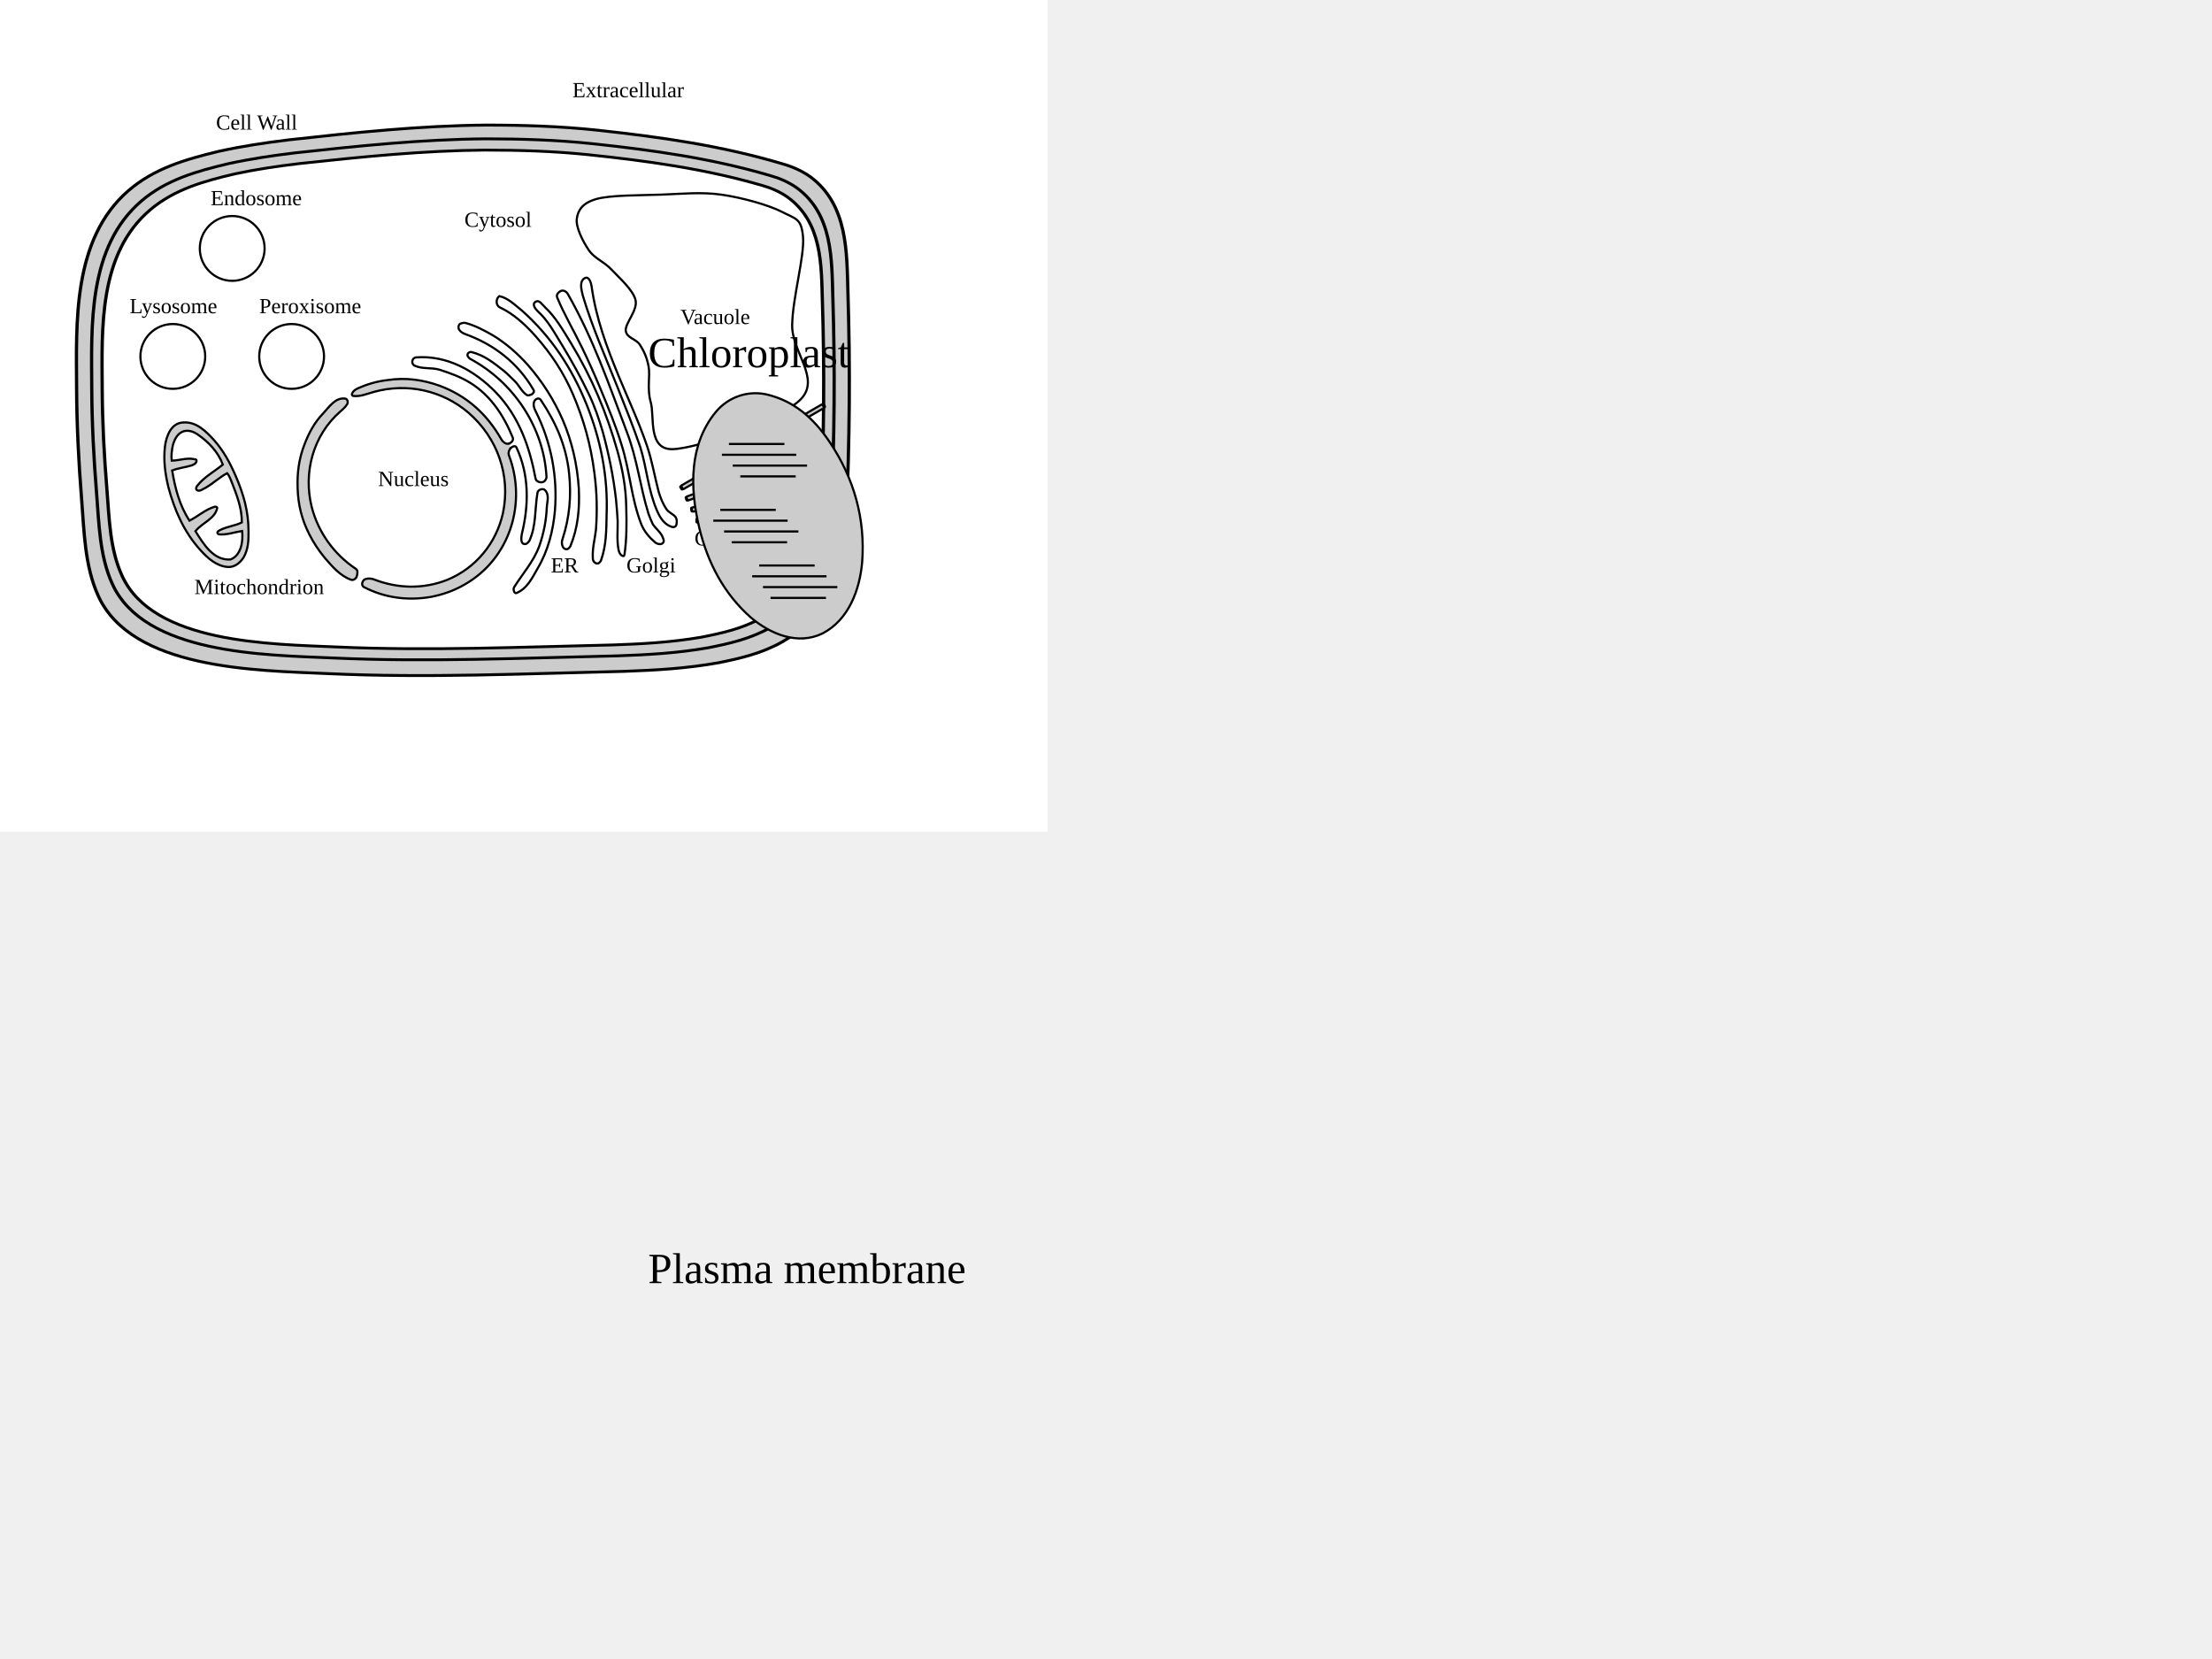
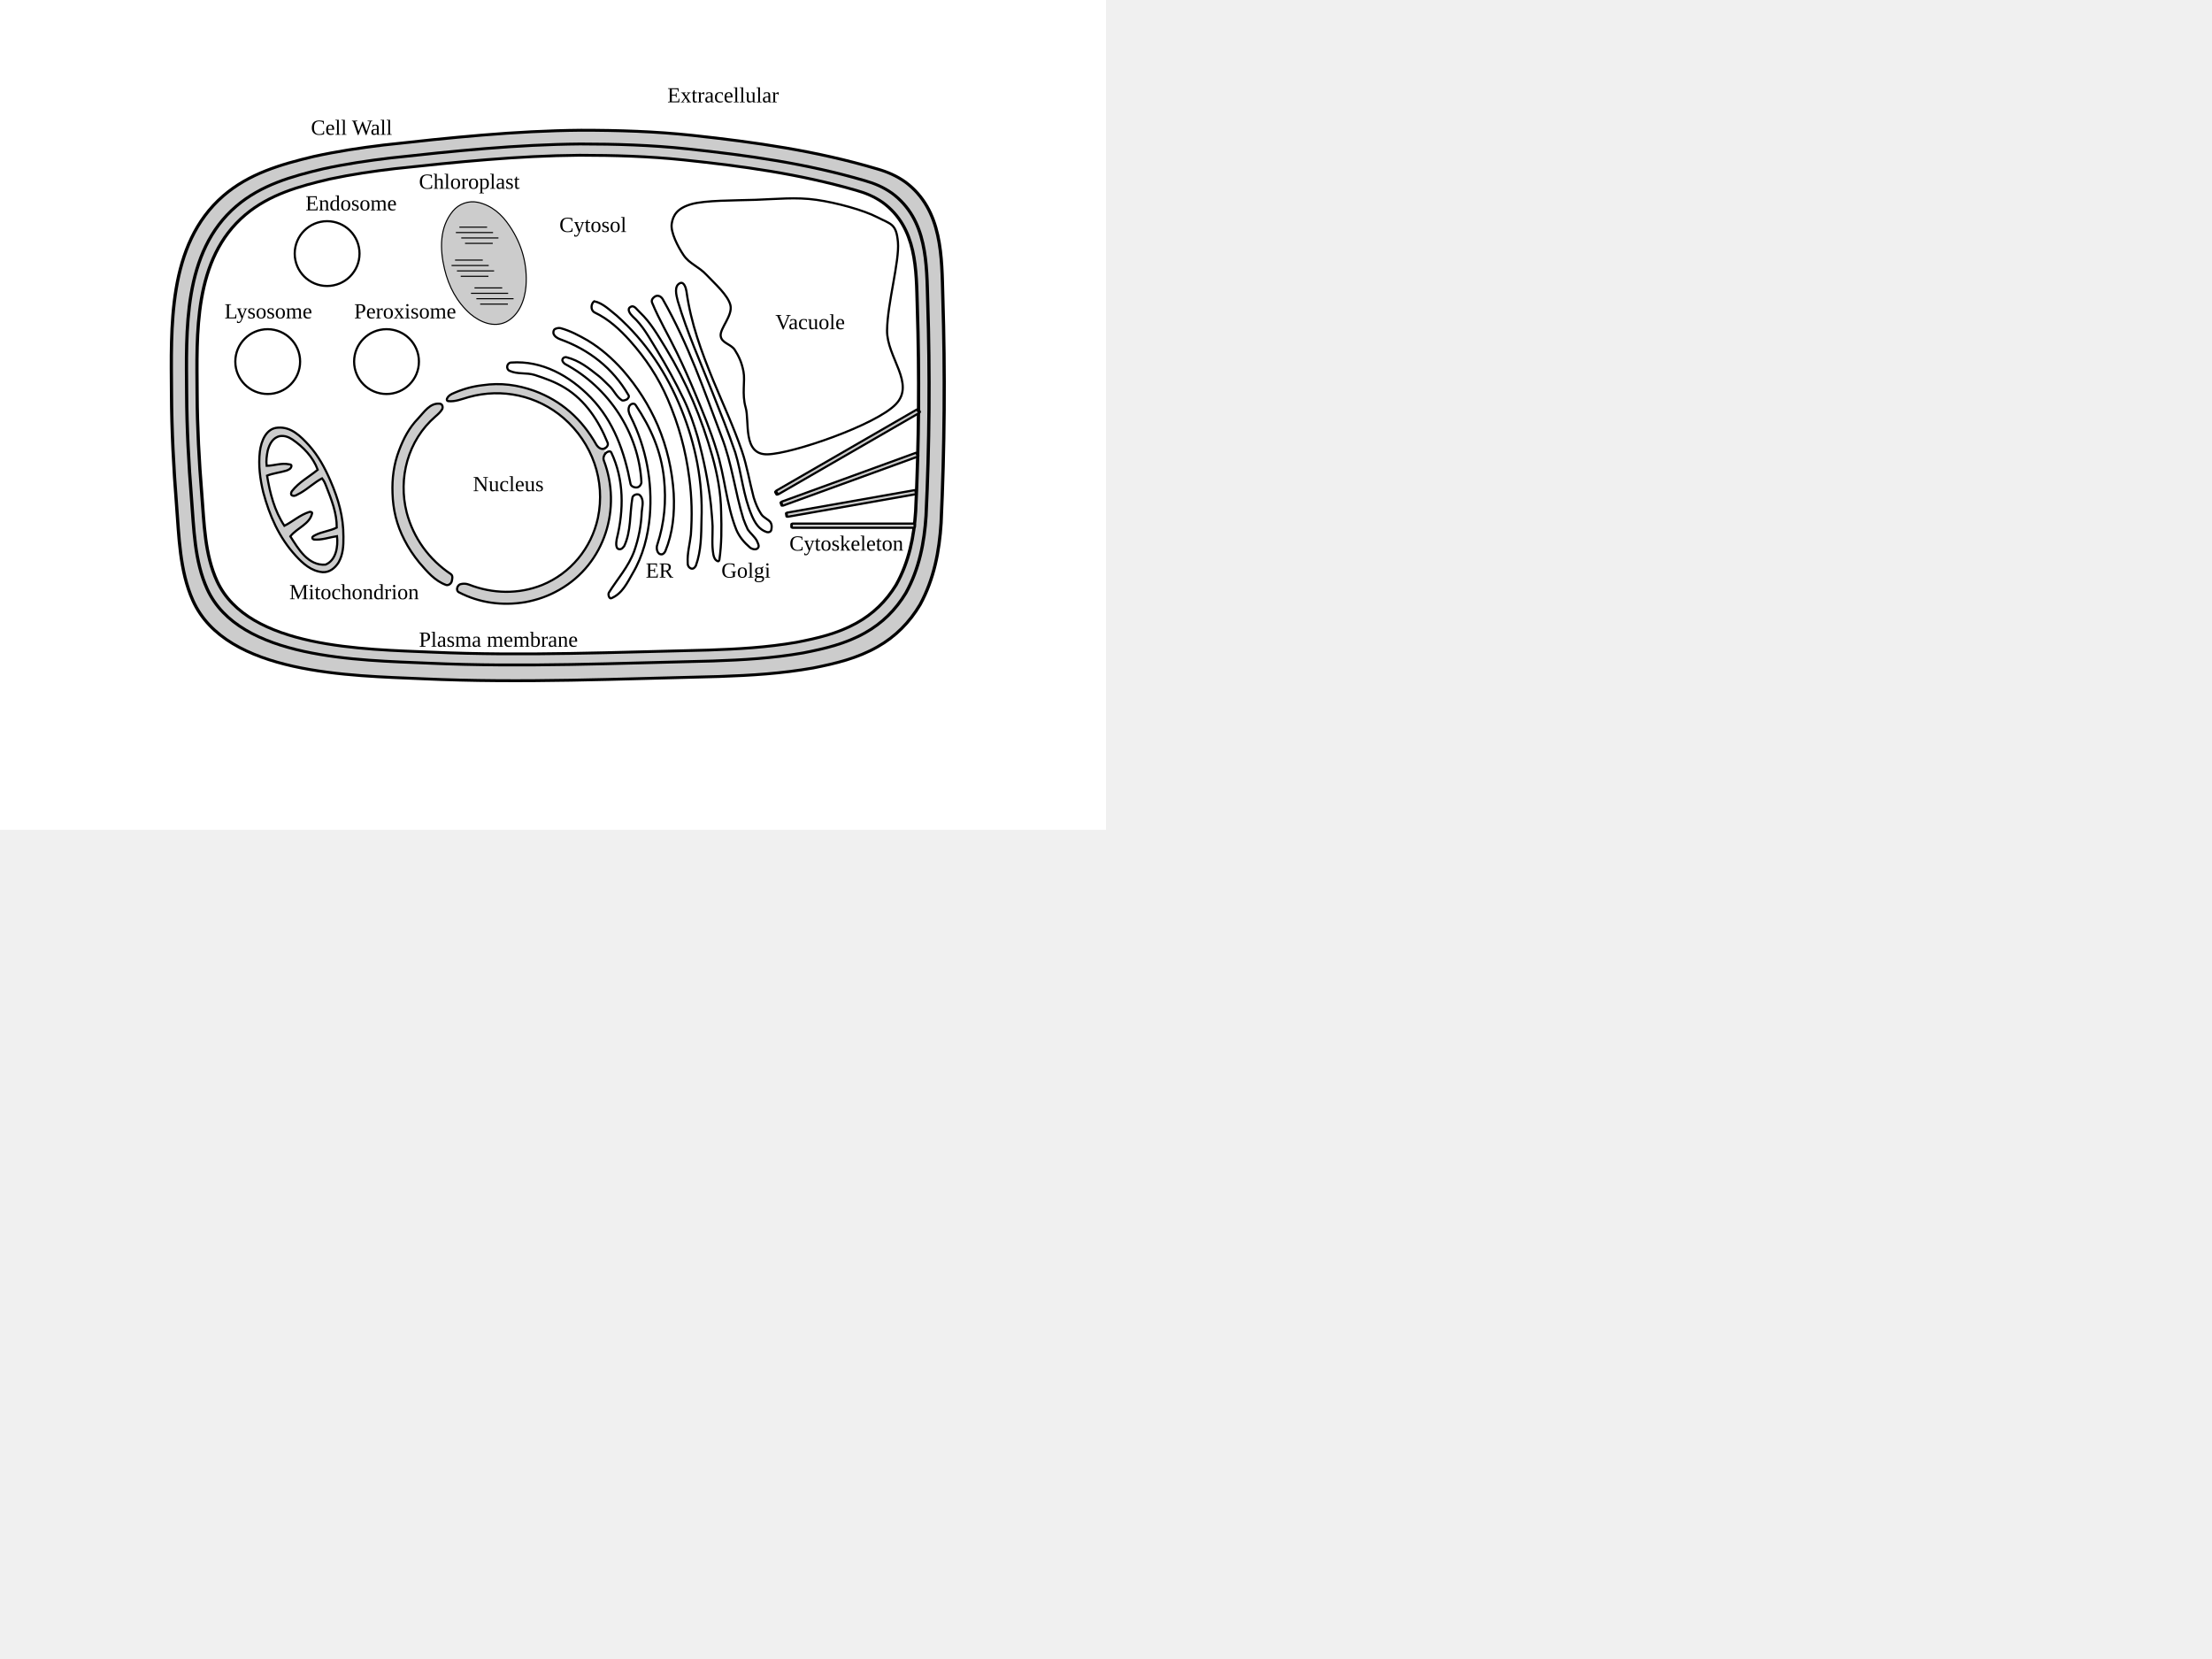
- <svg xmlns="http://www.w3.org/2000/svg" version="1.1" height="768" width="1024" fill="none" stroke="none" stroke-linecap="square" stroke-miterlimit="10" clip-path="url(#p.0)">
-   <g transform="scale(0.5, 0.5)">
-     <rect title="ex" fill="#ffffff" x="0" y="0" width="970" height="770" />
-     <text title="ex-text" font-size="20" x="530" y="90" fill="black">Extracellular</text>
-     <path transform="translate(60,108) scale(1.5,1.34)" title="cw" fill="#cccccc" stroke="#000000" stroke-width="2.0" stroke-linejoin="round" stroke-linecap="butt" fill-rule="nonzero" d="M443.034,362.769c-12.557,7.975-25.572,11.425-39.621,14.578c-19.811,3.938-38.538,5.122-57.989,5.91c-60.87,1.575-121.742,4.728-182.974,1.575c-44.542-2.214-121.402-2.785-141.958-54.075c-8.231-20.535-8.546-44.188-10.102-66.116c-1.812-25.552-3.007-51.166-3.105-76.791C7.111,142.754,4.548,84.794,39.268,51.132c15.847-15.364,35.297-21.668,55.828-27.184c14.407-3.546,28.455-5.909,42.861-7.88c41.062-5.121,81.402-9.849,122.102-10.243c23.051,0,45.745,0.789,68.795,3.545c38.901,4.729,76.359,10.638,114.179,23.245c6.123,1.97,11.886,4.728,17.288,9.062c23.052,19.305,22.332,52.005,23.052,79.583c1.44,52.005,1.082,104.01-1.079,156.016c-1.08,19.304-4.324,38.609-12.967,56.338C462.843,345.828,454.199,355.678,443.034,362.769z" />
-     <text title="cw-text" font-size="20" x="200" y="120" fill="black">Cell Wall</text>
-     <path transform="translate(60,111) scale(1.5,1.32)" title="pm" fill="#cccccc" stroke="#000000" stroke-width="2.0" stroke-linejoin="round" stroke-linecap="butt" fill-rule="nonzero" d="M435.295,356.229c-12.064,7.662-24.569,10.977-38.067,14.006c-19.033,3.784-37.027,4.921-55.715,5.678c-58.483,1.514-116.967,4.542-175.799,1.514c-42.795-2.128-116.64-2.676-136.391-51.955c-7.908-19.729-8.211-42.455-9.706-63.523c-1.741-24.55-2.889-49.159-2.984-73.78c-0.166-43.326-2.629-99.014,30.73-131.355c15.226-14.762,33.914-20.818,53.639-26.118c13.843-3.407,27.339-5.678,41.181-7.571c39.451-4.92,78.21-9.462,117.314-9.842c22.147,0,43.95,0.758,66.098,3.407c37.375,4.543,73.363,10.221,109.7,22.333c5.883,1.893,11.419,4.542,16.61,8.707c22.147,18.548,21.457,49.965,22.147,76.462c1.384,49.966,1.039,99.931-1.036,149.897c-1.039,18.547-4.154,37.095-12.459,54.128C454.328,339.952,446.023,349.416,435.295,356.229z" />
-     <path transform="translate(60,115) scale(1.5,1.3)" title="cy" fill="#ffffff" stroke="#000000" stroke-width="2.0" stroke-linejoin="round" stroke-linecap="butt" fill-rule="nonzero" d="M429.953,351.713c-11.725,7.446-23.878,10.668-36.995,13.611c-18.497,3.678-35.983,4.782-54.145,5.518c-56.835,1.472-113.671,4.414-170.844,1.472c-41.59-2.068-113.354-2.601-132.548-50.491c-7.685-19.174-7.979-41.258-9.432-61.733c-1.692-23.858-2.808-47.774-2.899-71.7c-0.161-42.105-2.555-96.223,29.864-127.654C67.75,46.39,85.912,40.504,105.081,35.354c13.453-3.311,26.568-5.518,40.021-7.357c38.339-4.782,76.005-9.196,114.007-9.564c21.523,0,42.711,0.736,64.235,3.311c36.321,4.415,71.297,9.933,106.609,21.704c5.717,1.839,11.098,4.414,16.143,8.461c21.522,18.025,20.851,48.558,21.522,74.308c1.345,48.558,1.011,97.115-1.008,145.673c-1.008,18.024-4.037,36.05-12.107,52.604C448.449,335.895,440.378,345.092,429.953,351.713z" />
-     <text title="cy-text" font-size="20" x="430" y="210" fill="black">Cytosol</text>
-     <g title="cs" fill="#cccccc" stroke="#000000" stroke-width="2">
-       <path transform="translate(630 450) rotate(-30) scale(1.60,1.0)" stroke-linejoin="round" stroke-linecap="butt" fill-rule="nonzero" d="M0 0.646L0 0.646C0 0.289 0.289 9.00543E-17 0.646 0L94.409 0C94.581 0 94.745 0.068 94.866 0.189C94.987 0.31 95.055 0.474 95.055 0.646L95.055 3.228C95.055 3.585 94.766 3.874 94.409 3.874L0.646 3.874C0.289 3.874 9.00543E-17 3.585 0 3.228Z" />
-       <path transform="translate(635 460) rotate(-20) scale(1.41,1.0)" stroke-linejoin="round" stroke-linecap="butt" fill-rule="nonzero" d="M0 0.646L0 0.646C0 0.289 0.289 9.00543E-17 0.646 0L94.409 0C94.581 0 94.745 0.068 94.866 0.189C94.987 0.31 95.055 0.474 95.055 0.646L95.055 3.228C95.055 3.585 94.766 3.874 94.409 3.874L0.646 3.874C0.289 3.874 9.00543E-17 3.585 0 3.228Z" />
-       <path transform="translate(640 470) rotate(-10) scale(1.28,1.0)" stroke-linejoin="round" stroke-linecap="butt" fill-rule="nonzero" d="M0 0.646L0 0.646C0 0.289 0.289 9.00543E-17 0.646 0L94.409 0C94.581 0 94.745 0.068 94.866 0.189C94.987 0.31 95.055 0.474 95.055 0.646L95.055 3.228C95.055 3.585 94.766 3.874 94.409 3.874L0.646 3.874C0.289 3.874 9.00543E-17 3.585 0 3.228Z" />
-       <path transform="translate(645 480) rotate(0) scale(1.2,1.0)" stroke-linejoin="round" stroke-linecap="butt" fill-rule="nonzero" d="M0 0.646L0 0.646C0 0.289 0.289 9.00543E-17 0.646 0L94.409 0C94.581 0 94.745 0.068 94.866 0.189C94.987 0.31 95.055 0.474 95.055 0.646L95.055 3.228C95.055 3.585 94.766 3.874 94.409 3.874L0.646 3.874C0.289 3.874 9.00543E-17 3.585 0 3.228Z" />
+ <svg xmlns="http://www.w3.org/2000/svg" version="1.1" height="768" width="1024" stroke-miterlimit="10" clip-path="url(#p.0)" id="svg2" stroke-linecap="square" stroke="none" fill="none">
+   <defs id="defs4">
+     <radialGradient id="grad1" cx="50%" cy="50%" r="50%">
+       <stop offset="0%" style="stop-color:#ffffff; stop-opacity:0" id="stop55" />
+       <stop offset="75%" style="stop-color:#ffffff; stop-opacity:0" />
+       <stop offset="100%" style="stop-color:#ffffff; stop-opacity:1" id="stop57" />
+     </radialGradient>
+   </defs>
+   <g id="g59" transform="scale(0.5,0.5)">
+     <rect title="ex" x="0" y="0" width="100%" height="100%" id="rect61" fill="#ffffff" />
+     <rect title="ex-gradient-filter" x="0" y="0" width="100%" height="100%" id="rect63" fill="url(#grad1)" />
+     <g id="g3150" transform="translate(87.86441,4.779657)">
+       <text id="text65" y="90" x="530" font-size="20" title="ex-text" style="font-size:20px;fill:#000000">Extracellular</text>
+       <path transform="matrix(1.5,0,0,1.34,60,108)" id="path67" d="m 443.034,362.769 c -12.557,7.975 -25.572,11.425 -39.621,14.578 c -19.811,3.938 -38.538,5.122 -57.989,5.91 c -60.87,1.575 -121.742,4.728 -182.974,1.575 C 117.908,382.618 41.048,382.047 20.492,330.757 C 12.261,310.222 11.946,286.569 10.39,264.641 C 8.578,239.089 7.383,213.475 7.285,187.85 C 7.111,142.754 4.548,84.794 39.268,51.132 C 55.115,35.768 74.565,29.464 95.096,23.948 c 14.407,-3.546 28.455,-5.909 42.861,-7.88 C 179.019,10.947 219.359,6.219 260.059,5.825 c 23.051,0 45.745,0.789 68.795,3.545 c 38.901,4.729 76.359,10.638 114.179,23.245 c 6.123,1.97 11.886,4.728 17.288,9.062 c 23.052,19.305 22.332,52.005 23.052,79.583 c 1.44,52.005 1.082,104.01 -1.079,156.016 c -1.08,19.304 -4.324,38.609 -12.967,56.338 c -6.484,12.214 -15.128,22.064 -26.293,29.155 z" title="cw" style="fill:#cccccc;fill-rule:nonzero;stroke:#000000;stroke-width:2;stroke-linecap:butt;stroke-linejoin:round" />
+       <text id="text69" y="120" x="200" font-size="20" title="cw-text" style="font-size:20px;fill:#000000">Cell Wall</text>
+       <path transform="matrix(1.5,0,0,1.32,60,111)" id="path71" d="m 435.295,356.229 c -12.064,7.662 -24.569,10.977 -38.067,14.006 c -19.033,3.784 -37.027,4.921 -55.715,5.678 c -58.483,1.514 -116.967,4.542 -175.799,1.514 C 122.919,375.299 49.074,374.751 29.323,325.472 c -7.908,-19.729 -8.211,-42.455 -9.706,-63.523 c -1.741,-24.55 -2.889,-49.159 -2.984,-73.78 C 16.467,144.843 14.004,89.155 47.363,56.814 C 62.589,42.052 81.277,35.996 101.002,30.696 c 13.843,-3.407 27.339,-5.678 41.181,-7.571 c 39.451,-4.92 78.21,-9.462 117.314,-9.842 c 22.147,0 43.95,0.758 66.098,3.407 c 37.375,4.543 73.363,10.221 109.7,22.333 c 5.883,1.893 11.419,4.542 16.61,8.707 c 22.147,18.548 21.457,49.965 22.147,76.462 c 1.384,49.966 1.039,99.931 -1.036,149.897 c -1.039,18.547 -4.154,37.095 -12.459,54.128 c -6.229,11.735 -14.534,21.199 -25.262,28.012 z" title="pm" style="fill:#cccccc;fill-rule:nonzero;stroke:#000000;stroke-width:2;stroke-linecap:butt;stroke-linejoin:round" />
+       <path transform="matrix(1.5,0,0,1.3,60,115)" id="path73" d="m 429.953,351.713 c -11.725,7.446 -23.878,10.668 -36.995,13.611 c -18.497,3.678 -35.983,4.782 -54.145,5.518 c -56.835,1.472 -113.671,4.414 -170.844,1.472 C 126.379,370.246 54.615,369.713 35.421,321.823 C 27.736,302.649 27.442,280.565 25.989,260.09 C 24.297,236.232 23.181,212.316 23.09,188.39 C 22.929,146.285 20.535,92.167 52.954,60.736 C 67.75,46.39 85.912,40.504 105.081,35.354 c 13.453,-3.311 26.568,-5.518 40.021,-7.357 c 38.339,-4.782 76.005,-9.196 114.007,-9.564 c 21.523,0 42.711,0.736 64.235,3.311 c 36.321,4.415 71.297,9.933 106.609,21.704 c 5.717,1.839 11.098,4.414 16.143,8.461 c 21.522,18.025 20.851,48.558 21.522,74.308 c 1.345,48.558 1.011,97.115 -1.008,145.673 c -1.008,18.024 -4.037,36.05 -12.107,52.604 c -6.054,11.401 -14.125,20.598 -24.55,27.219 z" title="cy" style="fill:#ffffff;fill-rule:nonzero;stroke:#000000;stroke-width:2;stroke-linecap:butt;stroke-linejoin:round" />
+       <text id="text75" y="210" x="430" font-size="20" title="cy-text" style="font-size:20px;fill:#000000">Cytosol</text>
+       <g id="g77" title="cs" style="fill:#cccccc;stroke:#000000;stroke-width:2">
+         <path id="path79" d="m 0,0.646 l 0,0 C 0,0.289 0.289,0 0.646,0 L 94.409,0 c 0.171,0 0.335,0.068 0.457,0.189 c 0.121,0.121 0.189,0.285 0.189,0.457 l 0,2.583 c 0,0.357 -0.289,0.646 -0.646,0.646 l -93.764,0 C 0.289,3.874 0,3.585 0,3.228 z" transform="matrix(1.385641,-0.8,0.5,0.8660254,630,450)" style="fill-rule:nonzero;stroke-linecap:butt;stroke-linejoin:round" />
+         <path id="path81" d="m 0,0.646 l 0,0 C 0,0.289 0.289,0 0.646,0 L 94.409,0 c 0.171,0 0.335,0.068 0.457,0.189 c 0.121,0.121 0.189,0.285 0.189,0.457 l 0,2.583 c 0,0.357 -0.289,0.646 -0.646,0.646 l -93.764,0 C 0.289,3.874 0,3.585 0,3.228 z" transform="matrix(1.324967,-0.4822484,0.3420201,0.9396926,635,460)" style="fill-rule:nonzero;stroke-linecap:butt;stroke-linejoin:round" />
+         <path id="path83" d="m 0,0.646 l 0,0 C 0,0.289 0.289,0 0.646,0 L 94.409,0 c 0.171,0 0.335,0.068 0.457,0.189 c 0.121,0.121 0.189,0.285 0.189,0.457 l 0,2.583 c 0,0.357 -0.289,0.646 -0.646,0.646 l -93.764,0 C 0.289,3.874 0,3.585 0,3.228 z" transform="matrix(1.260554,-0.2222697,0.1736482,0.9848077,640,470)" style="fill-rule:nonzero;stroke-linecap:butt;stroke-linejoin:round" />
+         <path id="path85" d="m 0,0.646 l 0,0 C 0,0.289 0.289,0 0.646,0 L 94.409,0 c 0.171,0 0.335,0.068 0.457,0.189 c 0.121,0.121 0.189,0.285 0.189,0.457 l 0,2.583 c 0,0.357 -0.289,0.646 -0.646,0.646 l -93.764,0 C 0.289,3.874 0,3.585 0,3.228 z" transform="matrix(1.2,0,0,1,645,480)" style="fill-rule:nonzero;stroke-linecap:butt;stroke-linejoin:round" />
+       </g>
+       <text id="text87" y="505" x="643" font-size="20" title="cs-text" style="font-size:20px;fill:#000000">Cytoskeleton</text>
+       <circle id="circle89" r="30" cy="330" cx="160" title="ly" d="m 190,330 c 0,16.569 -13.431,30 -30,30 c -16.569,0 -30,-13.431 -30,-30 c 0,-16.569 13.431,-30 30,-30 c 16.569,0 30,13.431 30,30 z" style="fill:#ffffff;stroke:#000000;stroke-width:2" />
+       <text id="text91" y="290" x="120" font-size="20" title="ly-text" style="font-size:20px;fill:#000000">Lysosome</text>
+       <circle id="circle93" r="30" cy="230" cx="215" title="en" d="m 245,230 c 0,16.569 -13.431,30 -30,30 c -16.569,0 -30,-13.431 -30,-30 c 0,-16.569 13.431,-30 30,-30 c 16.569,0 30,13.431 30,30 z" style="fill:#ffffff;stroke:#000000;stroke-width:2" />
+       <text id="text95" y="190" x="195" font-size="20" title="pe-text" style="font-size:20px;fill:#000000">Endosome</text>
+       <circle id="circle97" r="30" cy="330" cx="270" title="va" d="m 300,330 c 0,16.569 -13.431,30 -30,30 c -16.569,0 -30,-13.431 -30,-30 c 0,-16.569 13.431,-30 30,-30 c 16.569,0 30,13.431 30,30 z" style="fill:#ffffff;stroke:#000000;stroke-width:2" />
+       <text id="text99" y="290" x="240" font-size="20" title="pe-text" style="font-size:20px;fill:#000000">Peroxisome</text>
+       <path transform="translate(95,148)" id="path101" d="m 527.664,267.862 c 23.161,-0.504 100.365,-27.19 118.827,-46.323 c 18.462,-19.133 -8.393,-43.468 -8.058,-68.475 c 0.336,-25.007 11.581,-64.112 10.071,-81.567 C 646.994,54.043 641.958,54.883 629.37,48.337 C 616.783,41.792 591.776,34.91 572.979,32.224 c -18.797,-2.685 -37.091,-0.671 -56.391,0 c -19.3,0.671 -46.489,0.336 -59.412,4.029 c -12.923,3.692 -16.951,10.238 -18.126,18.126 c -1.175,7.888 5.706,21.314 11.076,29.202 c 5.37,7.888 13.93,10.406 21.147,18.126 c 7.217,7.72 19.973,18.798 22.155,28.197 c 2.182,9.399 -9.734,21.313 -9.063,28.194 c 0.671,6.881 9.565,7.553 13.089,13.092 c 3.524,5.538 6.377,11.244 8.055,20.139 c 1.679,8.895 -1.677,20.476 2.016,33.231 c 3.692,12.755 -3.022,43.805 20.139,43.302 z" title="va" style="fill:#ffffff;stroke:#000000;stroke-width:2" />
+       <text id="text103" y="300" x="630" font-size="20" title="va-text" style="font-size:20px;fill:#000000">Vacuole</text>
+       <path transform="translate(225,200)" id="path105" d="m 246.535,210.608 c 0.182,-0.068 0.363,-0.151 0.544,-0.247 c 1.913,-0.972 3.535,-3.07 2.589,-5.349 c -8.172,-20.121 -20.484,-39.057 -39.577,-50.725 c -8.838,-5.416 -17.832,-8.63 -27.926,-11.922 c -7.943,-2.402 -15.831,-0.376 -23.33,-3.854 c -3.566,-1.726 -2.419,-7.545 1.643,-7.628 c 28.54,-2.049 54.083,12.287 73.682,32.473 c 21.305,22.15 31.136,50.13 36.778,80.029 c 0.578,2.254 3.805,3.587 6.424,3.034 c 2.253,-0.579 3.535,-3.07 3.639,-4.538 c -2.303,-45.889 -30.313,-88.056 -70.829,-109.713 c -1.049,-0.812 -2.073,-1.99 -2.362,-3.117 c -0.212,-2.227 2.092,-3.541 3.901,-3.044 c 11.955,3.054 20.323,9.912 30.106,17.606 c 3.489,2.827 6.218,5.969 9.681,9.163 c 4.146,3.979 6.327,9.664 11.257,12.961 c 1.417,0.838 3.329,-0.134 4.848,-0.765 c 1.179,-1.023 2.384,-2.413 1.385,-3.958 c -14.467,-24.988 -36.501,-42.027 -63.113,-51.643 c -2.517,-0.915 -5.349,-2.589 -6.27,-5.235 c -0.264,-1.494 -0.135,-3.328 1.411,-4.327 c 1.519,-0.63 3.406,-1.234 5.214,-0.739 c 9.045,2.481 16.86,6.719 25.016,11.348 c 12.378,7.509 22.793,16.724 32.371,27.354 c 13.646,15.711 24.278,32.316 32.528,51.335 c 8.538,20.145 13.331,41.134 14.744,62.99 c 0.91,18.503 -0.722,36.458 -7.832,53.659 c -0.838,1.416 -2.042,2.806 -3.51,2.703 c -4.062,0.083 -5.116,-5.891 -3.783,-9.116 c 6.583,-20.188 8.344,-39.978 6.146,-61.152 c -2.648,-25.263 -12.186,-46.954 -26.203,-67.854 c -1.312,-2.305 -4.692,-1.437 -5.975,1.055 c -1.333,3.225 -0.438,6.239 1.19,9.303 c 14.55,29.051 20.429,60.81 17.841,92.341 c -1.658,18.322 -6.277,36.805 -15.905,53.091 c -5.049,8.864 -9.808,18.854 -19.684,22.954 c -1.913,0.972 -3.438,-3.561 -2.208,-5.318 c 7.901,-12.719 17.876,-23.45 23.338,-38.185 c 4.154,-11.877 6.475,-23.883 6.985,-36.386 c 0.283,-4.036 1.694,-8.362 0.144,-12.527 c -0.63,-1.52 -1.287,-2.672 -2.702,-3.509 c -2.518,-0.916 -5.95,0.688 -6.131,3.255 c -2.525,14.943 -1.042,30.535 -7.553,44.458 c -0.812,1.05 -2.015,2.44 -3.142,2.729 c -5.241,1.106 -4.383,-5.839 -3.784,-9.116 c 6.707,-27.186 6.834,-55.203 -5.039,-80.378 c -0.972,-1.912 -4.011,-0.651 -5.608,1.081" title="er" style="fill:#ffffff;stroke:#000000;stroke-width:2" />
+       <text id="text107" y="530" x="510" font-size="20" title="er-text" style="font-size:20px;fill:#000000">ER</text>
+       <g id="g109" transform="translate(220,205)" title="go" style="fill:#ffffff;stroke:#000000;stroke-width:2">
+         <path id="path111" d="m 310.372,159.867 c -8.646,-20.1 -20.22,-37.562 -34.915,-54.083 C 265.88,95.153 255.49,85.572 242.642,79.505 c -3.907,-2.118 -3.494,-7.99 -0.377,-10.352 c 7.995,1.669 14.188,8.005 20.824,13.266 c 27.414,24.423 46.395,53.416 59.9,86.818 c 13.192,32.642 19.991,67.048 18.64,101.986 c -0.273,14.363 -0.18,28.751 -5.224,42.779 c -0.837,1.416 -2.066,3.173 -4.242,2.651 c -2.518,-0.914 -3.463,-3.193 -3.309,-5.395 c -0.481,-8.885 1.947,-17.196 2.935,-25.977 c 1.239,-17.614 0.933,-34.23 -1.472,-52.469 c -3.331,-26.048 -9.804,-49.368 -19.945,-72.945 z" />
+         <path id="path113" d="m 325.127,159.799 c 5.505,11.428 9.434,23.159 13.011,35.211 c 5.553,20.673 9.688,40.509 12.201,62.443 c 0.61,7.05 1.272,13.366 1.542,20.022 c 0.113,8.859 -0.847,17.273 0.735,26.234 c 0.554,2.621 1.474,5.267 4.357,6.207 c 0.733,0.052 1.178,-1.023 1.204,-1.39 c 2.133,-14.601 2.065,-29.357 1.63,-44.138 c -0.228,-17.717 -3.443,-34.907 -8.153,-51.833 c -10.05,-35.371 -23.293,-67.279 -43.116,-100.02 C 300.926,100.199 294.702,89.067 284.68,79.512 c -2.781,-2.409 -5.38,-7.385 -8.864,-5.05 c -3.457,1.969 -0.439,6.238 1.976,8.621 c 9.707,8.795 15.222,19.51 22.179,30.694 c 9.582,15.794 17.435,29.99 25.156,46.022 z" />
+         <path id="path115" d="m 335.815,154.65 c -5.359,-12.915 -10.771,-25.096 -16.893,-37.696 C 311.2,100.922 302.614,86.674 295.993,70.72 c -1.287,-2.672 0.728,-5.112 3.4,-6.399 c 2.646,-0.92 5.111,0.729 6.424,3.034 c 23.947,42.25 37.987,83.802 54.467,127.37 c 9.672,25.019 12.294,50.649 20.104,75.906 c 1.235,3.406 2.496,6.445 4.099,9.876 c 2.678,3.876 6.192,6.336 8.478,10.553 c 0.604,1.887 1.969,3.458 1.447,5.634 c -1.334,3.225 -5.686,2.182 -7.783,0.559 c -5.562,-4.816 -9.996,-9.922 -12.835,-16.761 C 364.412,256.6 363.258,231.073 355.396,206.551 c -5.392,-17.713 -12.328,-34.426 -19.581,-51.901 z" />
+         <path id="path117" d="m 351.75,153.559 c 7.393,18.66 14.742,36.808 21.157,55.698 c 5.997,19.598 7.171,39.594 15.421,58.613 c 2.863,6.47 6.487,12.625 13.697,14.977 c 1.809,0.496 3.694,-0.109 4.19,-1.917 c 0.548,-2.543 0.703,-4.745 -0.61,-7.05 c -2.362,-3.117 -6.347,-4.134 -8.683,-7.617 c -3.334,-5.029 -5.2,-9.954 -7.015,-15.614 c -3.789,-14.28 -6.084,-28.824 -10.976,-43.181 C 371.282,185.173 361.667,164.582 352.523,142.55 C 341.512,115.592 331.893,89.84 327.72,60.045 c -0.502,-3.355 -2.316,-9.014 -5.722,-7.778 c -6.078,2.522 -3.736,11.169 -2.289,16.802 c 8.656,29.005 20.766,56.039 32.041,84.49 z" />
+       </g>
+       <text id="text119" y="530" x="580" font-size="20" title="go-text" style="font-size:20px;fill:#000000">Golgi</text>
+       <g id="g121" transform="translate(225,200)">
+         <ellipse d="m 247.693,249.852 c 0,52.651 -43.727,95.333 -97.667,95.333 c -53.94,0 -97.667,-42.682 -97.667,-95.333 c 0,-52.651 43.727,-95.333 97.667,-95.333 c 53.94,0 97.667,42.682 97.667,95.333 z" id="ellipse123" ry="95.333" rx="97.667" cy="249.852" cx="150.026" transform="matrix(0.9975,0.0702,-0.0702,0.9975,17.9059,-9.9135)" title="nu" style="fill:#ffffff" />
+         <path id="path125" d="M 90.213,180.885 C 64.68,203.062 55.599,237.822 63.679,269.736 c 6.105,23.293 20.542,43.484 40.973,57.091 c 2.099,1.623 1.132,4.874 0.61,7.05 c -0.889,2.15 -3.193,3.463 -5.002,2.967 C 89.825,333.16 82.687,324.545 75.523,316.296 C 70.09,309.645 65.418,302.678 61.531,295.029 C 54.387,281.252 50.965,266.997 50.556,251.849 c -0.513,-13.68 1.151,-26.839 6.117,-39.766 c 4.077,-10.776 9.204,-20.741 17.555,-29.373 c 5.576,-5.877 10.992,-14.715 20.14,-13.702 c 2.202,0.155 3.122,2.801 2.233,4.951 c -1.675,2.833 -4.032,4.879 -6.388,6.926 z" title="nuclear-envelope" style="fill:#cccccc;stroke:#000000;stroke-width:2" />
+         <path id="path127" d="m 247.477,215.183 c -1.23,1.757 -2.144,4.274 -1.198,6.553 c 16.48,43.568 1.412,95.242 -41.231,119.531 c -10.372,5.908 -20.197,9.273 -31.412,11.434 c -21.645,3.64 -42.825,0.675 -61.679,-9.134 c -3.199,-1.7 -1.344,-7.101 2.01,-7.603 c 2.62,-0.554 4.821,-0.399 7.339,0.517 c 21.894,8.547 45.823,9.125 67.829,0.347 c 26.198,-10.695 45.542,-34.042 51.566,-62.013 c 7.224,-34.524 -5.079,-69.317 -31.837,-92.589 C 184.52,161.338 151.913,154.369 121.358,162.794 c -6.394,1.763 -12.864,4.626 -19.443,3.794 c -0.734,-0.051 -1.391,-1.204 -0.946,-2.279 c 0.889,-2.15 2.827,-3.489 4.739,-4.46 c 9.143,-4.151 18.182,-6.834 28.219,-7.971 c 16.771,-2.508 32.473,-0.297 47.942,5.216 c 24.803,9.121 43.901,25.953 57.345,49.762 c 1.556,2.539 4.436,4.843 7.323,3.751" title="nuclear-envelope" style="fill:#cccccc;stroke:#000000;stroke-width:2" />
+       </g>
+       <text id="text129" y="450" x="350" font-size="20" title="nu-text" style="font-size:20px;fill:#000000">Nucleus</text>
+       <g id="g131" transform="matrix(0,1,-1,0,275,325)">
+         <path id="path133" d="m 115.488,56.871 c 17.226,-7.471 33.236,-11.984 51.633,-11.98 c 8.657,-0.108 16.447,0.357 23.861,4.5 c 5.325,3.34 9.486,8.696 8.956,14.97 c -0.98,10.312 -7.793,17.931 -15.179,24.683 c -17.091,15.657 -37.255,24.303 -58.705,30.059 c -12.638,3.05 -24.981,4.659 -37.816,3.163 c -9.879,-1.267 -21.691,-5.933 -22.079,-16.9 C 65.271,93.17 74.181,84.477 82.51,76.792 C 92.573,67.959 103.13,62.23 115.488,56.871 z" title="mi" style="fill:#cccccc;stroke:#000000;stroke-width:2" />
+         <path id="path135" d="m 120.266,60.886 c -2.764,1.076 -4.914,1.999 -7.158,3.793 c 3.794,7.158 9.397,12.808 13.552,20.04 c 1.001,2.458 3.804,5.282 2.133,7.945 c -1.016,1.294 -2.745,0.565 -3.752,-0.016 c -8.414,-6.6 -13.281,-15.854 -19.885,-23.961 c -11.777,4.352 -21.12,13.332 -28.09,23.547 c -2.177,3.31 -3.708,7.127 -3.076,11.386 c 1.271,6.643 7.391,9.771 13.444,11.382 c 4.686,0.957 9.444,1.555 14.063,0.996 c -0.115,-6.782 -2.829,-13.719 -1.43,-20.566 c 0.147,-0.722 0.081,-2.236 1.235,-2.376 c 2.671,-0.205 3.958,2.685 4.671,4.709 c 1.778,5.995 2.402,12.129 4.614,17.838 c 16.317,-2.674 32.566,-6.864 46.456,-16.042 C 153.036,91.609 146.858,85.09 144.153,76.278 c -0.214,-0.794 0.154,-2.597 1.235,-2.376 c 10.092,2.062 13.649,14.052 21.416,20.145 C 178.45,86.664 194.215,77.495 192.983,61.474 C 188.982,51.645 176.22,49.789 166.622,50.832 c 1.124,7.363 3.837,14.3 3.085,21.656 c -0.073,0.36 -0.581,1.007 -1.375,1.22 c -1.516,0.066 -1.942,-1.523 -2.516,-2.39 c -3.508,-6.724 -3.911,-13.94 -7.131,-20.23 c -13.488,-0.128 -25.773,4.871 -38.419,9.798 z" title="mi" style="fill:#ffffff;stroke:#000000;stroke-width:2" />
+       </g>
+       <text id="text137" y="550" x="180" font-size="20" title="mi-text" style="font-size:20px;fill:#000000">Mitochondrion</text>
+       <g id="g139" transform="translate(-50,130)">
+         <path id="path141" d="m 373.717,114.335 c 3.894,16.223 11.404,30.532 23.911,41.568 c 9.196,7.725 21.704,12.875 33.107,7.356 c 12.14,-6.253 17.289,-20.231 18.393,-33.106 C 450.6,110.288 445.449,91.527 434.046,74.606 C 426.689,63.57 417.492,55.477 404.617,52.534 c -8.828,-1.839 -17.657,1.472 -23.176,8.093 c -12.506,15.083 -12.138,35.315 -7.724,53.708 z" stroke-miterlimit="2" title="ch" style="fill:#cccccc;stroke:#000000;stroke-miterlimit:2" />
+         <line id="line143" y2="75.533" x2="412.617" y1="75.533" x1="387.951" stroke-miterlimit="2" style="fill:none;stroke:#000000;stroke-miterlimit:2" />
+         <line id="line145" y2="80.533" x2="418.117" y1="80.533" x1="384.701" stroke-miterlimit="2" style="fill:none;stroke:#000000;stroke-miterlimit:2" />
+         <line id="line147" y2="85.533" x2="423.117" y1="85.533" x1="389.701" stroke-miterlimit="2" style="fill:none;stroke:#000000;stroke-miterlimit:2" />
+         <line id="line149" y2="90.533" x2="417.867" y1="90.533" x1="393.201" stroke-miterlimit="2" style="fill:none;stroke:#000000;stroke-miterlimit:2" />
+         <line id="line151" y2="106.033" x2="408.617" y1="106.033" x1="383.951" stroke-miterlimit="2" style="fill:none;stroke:#000000;stroke-miterlimit:2" />
+         <line id="line153" y2="111.033" x2="414.117" y1="111.033" x1="380.701" stroke-miterlimit="2" style="fill:none;stroke:#000000;stroke-miterlimit:2" />
+         <line id="line155" y2="116.033" x2="419.117" y1="116.033" x1="385.701" stroke-miterlimit="2" style="fill:none;stroke:#000000;stroke-miterlimit:2" />
+         <line id="line157" y2="121.033" x2="413.867" y1="121.033" x1="389.201" stroke-miterlimit="2" style="fill:none;stroke:#000000;stroke-miterlimit:2" />
+         <line id="line159" y2="131.783" x2="426.617" y1="131.783" x1="401.951" stroke-miterlimit="2" style="fill:none;stroke:#000000;stroke-miterlimit:2" />
+         <line id="line161" y2="136.783" x2="432.117" y1="136.783" x1="398.701" stroke-miterlimit="2" style="fill:none;stroke:#000000;stroke-miterlimit:2" />
+         <line id="line163" y2="141.783" x2="437.117" y1="141.783" x1="403.701" stroke-miterlimit="2" style="fill:none;stroke:#000000;stroke-miterlimit:2" />
+         <line id="line165" y2="146.783" x2="431.867" y1="146.783" x1="407.201" stroke-miterlimit="2" style="fill:none;stroke:#000000;stroke-miterlimit:2" />
+       </g>
+       <text id="text167" y="170" x="300" font-size="20" title="ch-text" style="font-size:20px;fill:#000000">Chloroplast</text>
+       <text id="text169" y="594" x="300" font-size="20" title="pm-text" style="font-size:20px;fill:#000000">Plasma membrane</text>
    </g>
-     <text title="cs-text" font-size="20" x="643" y="505" fill="black">Cytoskeleton</text>
-     <circle title="ly" fill="#ffffff" stroke="#000000" stroke-width="2" cx="160" cy="330" r="30" />
-     <text title="ly-text" font-size="20" x="120" y="290" fill="black">Lysosome</text>
-     <circle title="en" fill="#ffffff" stroke="#000000" stroke-width="2" cx="215" cy="230" r="30" />
-     <text title="pe-text" font-size="20" x="195" y="190" fill="black">Endosome</text>
-     <circle title="va" fill="#ffffff" stroke="#000000" stroke-width="2" cx="270" cy="330" r="30" />
-     <text title="pe-text" font-size="20" x="240" y="290" fill="black">Peroxisome</text>
-     <path title="va" transform="translate(95,148)" fill="#ffffff" stroke="#000000" stroke-width="2" d="M527.664 267.862C550.825 267.359 628.03 240.672 646.491 221.539C664.952 202.406 638.098 178.071 638.433 153.064C638.769 128.057 650.015 88.952 648.504 71.497C646.994 54.043 641.958 54.883 629.37 48.337C616.783 41.792 591.776 34.91 572.979 32.224C554.182 29.539 535.889 31.553 516.588 32.224C497.288 32.896 470.099 32.561 457.176 36.253C444.253 39.946 440.225 46.491 439.05 54.379C437.875 62.267 444.756 75.693 450.126 83.581C455.497 91.469 464.056 93.987 471.273 101.707C478.49 109.428 491.246 120.506 493.428 129.904C495.61 139.303 483.694 151.217 484.365 158.098C485.036 164.979 493.93 165.652 497.454 171.19C500.978 176.729 503.831 182.434 505.509 191.329C507.188 200.224 503.833 211.805 507.525 224.56C511.218 237.316 504.503 268.366 527.664 267.862Z" />
-     <text title="va-text" font-size="20" x="630" y="300" fill="black">Vacuole</text>
-     <path title="er" fill="#ffffff" stroke="#000000" stroke-width="2" transform="translate(225, 200)" d="M246.535,210.608c0.182-0.068,0.363-0.151,0.544-0.247c1.913-0.972,3.535-3.07,2.589-5.349c-8.172-20.121-20.484-39.057-39.577-50.725c-8.838-5.416-17.832-8.63-27.926-11.922c-7.943-2.402-15.831-0.376-23.33-3.854c-3.566-1.726-2.419-7.545,1.643-7.628c28.54-2.049,54.083,12.287,73.682,32.473c21.305,22.15,31.136,50.13,36.778,80.029c0.578,2.254,3.805,3.587,6.424,3.034c2.253-0.579,3.535-3.07,3.639-4.538c-2.303-45.889-30.313-88.056-70.829-109.713c-1.049-0.812-2.073-1.99-2.362-3.117c-0.212-2.227,2.092-3.541,3.901-3.044c11.955,3.054,20.323,9.912,30.106,17.606c3.489,2.827,6.218,5.969,9.681,9.163c4.146,3.979,6.327,9.664,11.257,12.961c1.417,0.838,3.329-0.134,4.848-0.765c1.179-1.023,2.384-2.413,1.385-3.958c-14.467-24.988-36.501-42.027-63.113-51.643c-2.517-0.915-5.349-2.589-6.27-5.235c-0.264-1.494-0.135-3.328,1.411-4.327c1.519-0.63,3.406-1.234,5.214-0.739c9.045,2.481,16.86,6.719,25.016,11.348c12.378,7.509,22.793,16.724,32.371,27.354c13.646,15.711,24.278,32.316,32.528,51.335c8.538,20.145,13.331,41.134,14.744,62.99c0.91,18.503-0.722,36.458-7.832,53.659c-0.838,1.416-2.042,2.806-3.51,2.703c-4.062,0.083-5.116-5.891-3.783-9.116c6.583-20.188,8.344-39.978,6.146-61.152c-2.648-25.263-12.186-46.954-26.203-67.854c-1.312-2.305-4.692-1.437-5.975,1.055c-1.333,3.225-0.438,6.239,1.19,9.303c14.55,29.051,20.429,60.81,17.841,92.341c-1.658,18.322-6.277,36.805-15.905,53.091c-5.049,8.864-9.808,18.854-19.684,22.954c-1.913,0.972-3.438-3.561-2.208-5.318c7.901-12.719,17.876-23.45,23.338-38.185c4.154-11.877,6.475-23.883,6.985-36.386c0.283-4.036,1.694-8.362,0.144-12.527c-0.63-1.52-1.287-2.672-2.702-3.509c-2.518-0.916-5.95,0.688-6.131,3.255c-2.525,14.943-1.042,30.535-7.553,44.458c-0.812,1.05-2.015,2.44-3.142,2.729c-5.241,1.106-4.383-5.839-3.784-9.116c6.707-27.186,6.834-55.203-5.039-80.378c-0.972-1.912-4.011-0.651-5.608,1.081" />
-     <text title="er-text" font-size="20" x="510" y="530" fill="black">ER</text>
-     <g title="go" fill="#ffffff" stroke="#000000" stroke-width="2" transform="translate(220, 205)">
-       <path d="M310.372,159.867c-8.646-20.1-20.22-37.562-34.915-54.083c-9.577-10.631-19.967-20.212-32.815-26.279c-3.907-2.118-3.494-7.99-0.377-10.352c7.995,1.669,14.188,8.005,20.824,13.266c27.414,24.423,46.395,53.416,59.9,86.818c13.192,32.642,19.991,67.048,18.64,101.986c-0.273,14.363-0.18,28.751-5.224,42.779c-0.837,1.416-2.066,3.173-4.242,2.651c-2.518-0.914-3.463-3.193-3.309-5.395c-0.481-8.885,1.947-17.196,2.935-25.977c1.239-17.614,0.933-34.23-1.472-52.469C326.986,206.764,320.513,183.444,310.372,159.867z" />
-       <path d="M325.127,159.799c5.505,11.428,9.434,23.159,13.011,35.211c5.553,20.673,9.688,40.509,12.201,62.443c0.61,7.05,1.272,13.366,1.542,20.022c0.113,8.859-0.847,17.273,0.735,26.234c0.554,2.621,1.474,5.267,4.357,6.207c0.733,0.052,1.178-1.023,1.204-1.39c2.133-14.601,2.065-29.357,1.63-44.138c-0.228-17.717-3.443-34.907-8.153-51.833c-10.05-35.371-23.293-67.279-43.116-100.02c-7.612-12.336-13.836-23.468-23.858-33.023c-2.781-2.409-5.38-7.385-8.864-5.05c-3.457,1.969-0.439,6.238,1.976,8.621c9.707,8.795,15.222,19.51,22.179,30.694C309.553,129.571,317.406,143.767,325.127,159.799z" />
-       <path d="M335.815,154.65c-5.359-12.915-10.771-25.096-16.893-37.696c-7.722-16.032-16.308-30.28-22.929-46.234c-1.287-2.672,0.728-5.112,3.4-6.399c2.646-0.92,5.111,0.729,6.424,3.034c23.947,42.25,37.987,83.802,54.467,127.37c9.672,25.019,12.294,50.649,20.104,75.906c1.235,3.406,2.496,6.445,4.099,9.876c2.678,3.876,6.192,6.336,8.478,10.553c0.604,1.887,1.969,3.458,1.447,5.634c-1.334,3.225-5.686,2.182-7.783,0.559c-5.562-4.816-9.996-9.922-12.835-16.761c-9.382-23.892-10.536-49.419-18.398-73.941C350.004,188.838,343.068,172.125,335.815,154.65z" />
-       <path d="M351.75,153.559c7.393,18.66,14.742,36.808,21.157,55.698c5.997,19.598,7.171,39.594,15.421,58.613c2.863,6.47,6.487,12.625,13.697,14.977c1.809,0.496,3.694-0.109,4.19-1.917c0.548-2.543,0.703-4.745-0.61-7.05c-2.362-3.117-6.347-4.134-8.683-7.617c-3.334-5.029-5.2-9.954-7.015-15.614c-3.789-14.28-6.084-28.824-10.976-43.181c-7.649-22.295-17.264-42.886-26.408-64.918c-11.011-26.958-20.63-52.71-24.803-82.505c-0.502-3.355-2.316-9.014-5.722-7.778c-6.078,2.522-3.736,11.169-2.289,16.802C328.365,98.074,340.475,125.108,351.75,153.559z" />
-     </g>
-     <text title="go-text" font-size="20" x="580" y="530" fill="black">Golgi</text>
-     <g transform="translate(225, 200)">
-       <ellipse title="nu" fill="#ffffff" transform="matrix(0.9975 0.0702 -0.0702 0.9975 17.9059 -9.9135)" cx="150.026" cy="249.852" rx="97.667" ry="95.333" />
-       <path title="nuclear-envelope" fill="#cccccc" stroke="#000000" stroke-width="2" d="M90.213,180.885c-25.533,22.177-34.614,56.937-26.534,88.851c6.105,23.293,20.542,43.484,40.973,57.091c2.099,1.623,1.132,4.874,0.61,7.05c-0.889,2.15-3.193,3.463-5.002,2.967c-10.435-3.684-17.573-12.299-24.737-20.548c-5.433-6.651-10.105-13.618-13.992-21.267c-7.144-13.777-10.566-28.032-10.975-43.18c-0.513-13.68,1.151-26.839,6.117-39.766c4.077-10.776,9.204-20.741,17.555-29.373c5.576-5.877,10.992-14.715,20.14-13.702c2.202,0.155,3.122,2.801,2.233,4.951C94.926,176.792,92.569,178.838,90.213,180.885z" />
-       <path title="nuclear-envelope" fill="#cccccc" stroke="#000000" stroke-width="2" d="M247.477,215.183c-1.23,1.757-2.144,4.274-1.198,6.553c16.48,43.568,1.412,95.242-41.231,119.531c-10.372,5.908-20.197,9.273-31.412,11.434c-21.645,3.64-42.825,0.675-61.679-9.134c-3.199-1.7-1.344-7.101,2.01-7.603c2.62-0.554,4.821-0.399,7.339,0.517c21.894,8.547,45.823,9.125,67.829,0.347c26.198-10.695,45.542-34.042,51.566-62.013c7.224-34.524-5.079-69.317-31.837-92.589c-24.344-20.888-56.951-27.857-87.506-19.432c-6.394,1.763-12.864,4.626-19.443,3.794c-0.734-0.051-1.391-1.204-0.946-2.279c0.889-2.15,2.827-3.489,4.739-4.46c9.143-4.151,18.182-6.834,28.219-7.971c16.771-2.508,32.473-0.297,47.942,5.216c24.803,9.121,43.901,25.953,57.345,49.762c1.556,2.539,4.436,4.843,7.323,3.751" />
-     </g>
-     <text title="nu-text" font-size="20" x="350" y="450" fill="black">Nucleus</text>
-     <g transform="translate(275, 325) rotate(90)">
-       <path title="mi" fill="#cccccc" stroke="#000000" stroke-width="2" d="M115.488,56.871c17.226-7.471,33.236-11.984,51.633-11.98c8.657-0.108,16.447,0.357,23.861,4.5c5.325,3.34,9.486,8.696,8.956,14.97c-0.98,10.312-7.793,17.931-15.179,24.683c-17.091,15.657-37.255,24.303-58.705,30.059c-12.638,3.05-24.981,4.659-37.816,3.163c-9.879-1.267-21.691-5.933-22.079-16.9c-0.888-12.196,8.022-20.889,16.351-28.574C92.573,67.959,103.13,62.23,115.488,56.871z" />
-       <path title="mi" fill="#ffffff" stroke="#000000" stroke-width="2" d="M120.266,60.886c-2.764,1.076-4.914,1.999-7.158,3.793c3.794,7.158,9.397,12.808,13.552,20.04c1.001,2.458,3.804,5.282,2.133,7.945c-1.016,1.294-2.745,0.565-3.752-0.016c-8.414-6.6-13.281-15.854-19.885-23.961c-11.777,4.352-21.12,13.332-28.09,23.547c-2.177,3.31-3.708,7.127-3.076,11.386c1.271,6.643,7.391,9.771,13.444,11.382c4.686,0.957,9.444,1.555,14.063,0.996c-0.115-6.782-2.829-13.719-1.43-20.566c0.147-0.722,0.081-2.236,1.235-2.376c2.671-0.205,3.958,2.685,4.671,4.709c1.778,5.995,2.402,12.129,4.614,17.838c16.317-2.674,32.566-6.864,46.456-16.042c-4.007-7.952-10.185-14.471-12.89-23.283c-0.214-0.794,0.154-2.597,1.235-2.376c10.092,2.062,13.649,14.052,21.416,20.145c11.646-7.383,27.411-16.552,26.179-32.573c-4.001-9.829-16.763-11.685-26.361-10.642c1.124,7.363,3.837,14.3,3.085,21.656c-0.073,0.36-0.581,1.007-1.375,1.22c-1.516,0.066-1.942-1.523-2.516-2.39c-3.508-6.724-3.911-13.94-7.131-20.23C145.197,50.96,132.912,55.959,120.266,60.886z" />
-     </g>
-     <text title="mi-text" font-size="20" x="180" y="550" fill="black">Mitochondrion</text>
  </g>
-   <g transform="translate(-50,130)">
-     <path title="ch" fill="#cccccc" stroke="#000000" stroke-miterlimit="2" d="M373.717,114.335c3.894,16.223,11.404,30.532,23.911,41.568c9.196,7.725,21.704,12.875,33.107,7.356c12.14-6.253,17.289-20.231,18.393-33.106c1.472-19.865-3.679-38.626-15.082-55.547c-7.357-11.036-16.554-19.129-29.429-22.072c-8.828-1.839-17.657,1.472-23.176,8.093C368.935,75.71,369.303,95.942,373.717,114.335z" />
-     <line fill="none" stroke="#000000" stroke-miterlimit="2" x1="387.951" y1="75.533" x2="412.617" y2="75.533" />
-     <line fill="none" stroke="#000000" stroke-miterlimit="2" x1="384.701" y1="80.533" x2="418.117" y2="80.533" />
-     <line fill="none" stroke="#000000" stroke-miterlimit="2" x1="389.701" y1="85.533" x2="423.117" y2="85.533" />
-     <line fill="none" stroke="#000000" stroke-miterlimit="2" x1="393.201" y1="90.533" x2="417.867" y2="90.533" />
-     <line fill="none" stroke="#000000" stroke-miterlimit="2" x1="383.951" y1="106.033" x2="408.617" y2="106.033" />
-     <line fill="none" stroke="#000000" stroke-miterlimit="2" x1="380.701" y1="111.033" x2="414.117" y2="111.033" />
-     <line fill="none" stroke="#000000" stroke-miterlimit="2" x1="385.701" y1="116.033" x2="419.117" y2="116.033" />
-     <line fill="none" stroke="#000000" stroke-miterlimit="2" x1="389.201" y1="121.033" x2="413.867" y2="121.033" />
-     <line fill="none" stroke="#000000" stroke-miterlimit="2" x1="401.951" y1="131.783" x2="426.617" y2="131.783" />
-     <line fill="none" stroke="#000000" stroke-miterlimit="2" x1="398.701" y1="136.783" x2="432.117" y2="136.783" />
-     <line fill="none" stroke="#000000" stroke-miterlimit="2" x1="403.701" y1="141.783" x2="437.117" y2="141.783" />
-     <line fill="none" stroke="#000000" stroke-miterlimit="2" x1="407.201" y1="146.783" x2="431.867" y2="146.783" />
-   </g>
-   <text title="ch-text" font-size="20" x="300" y="170" fill="black">Chloroplast</text>
-   <text title="pm-text" font-size="20" x="300" y="594" fill="black">Plasma membrane</text>
</svg>
